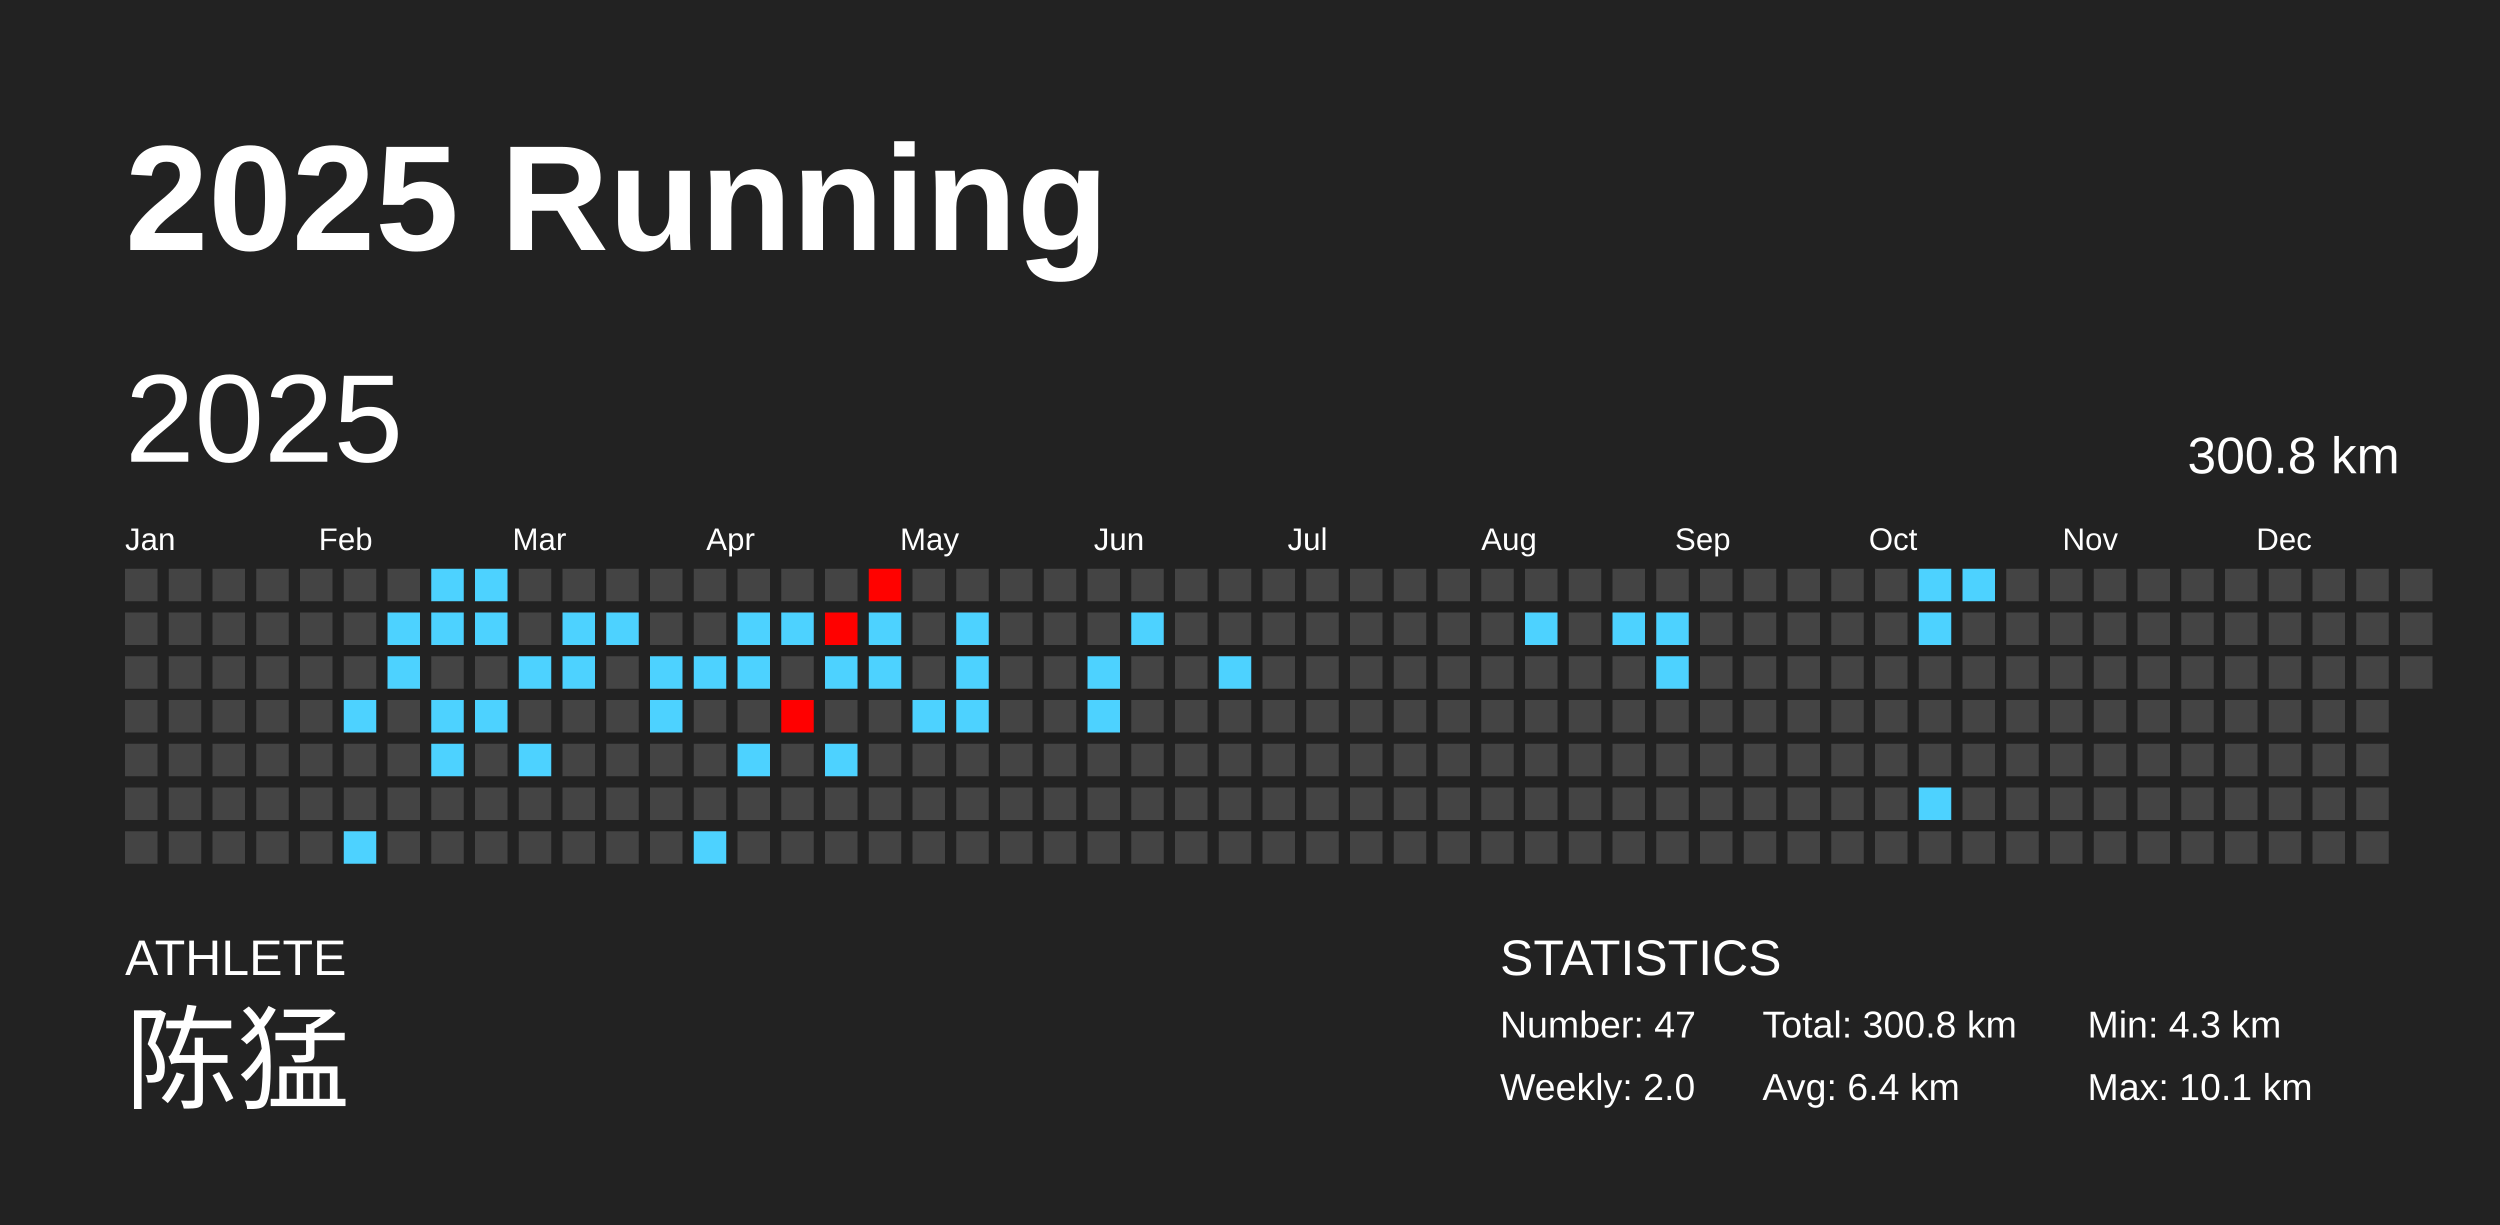
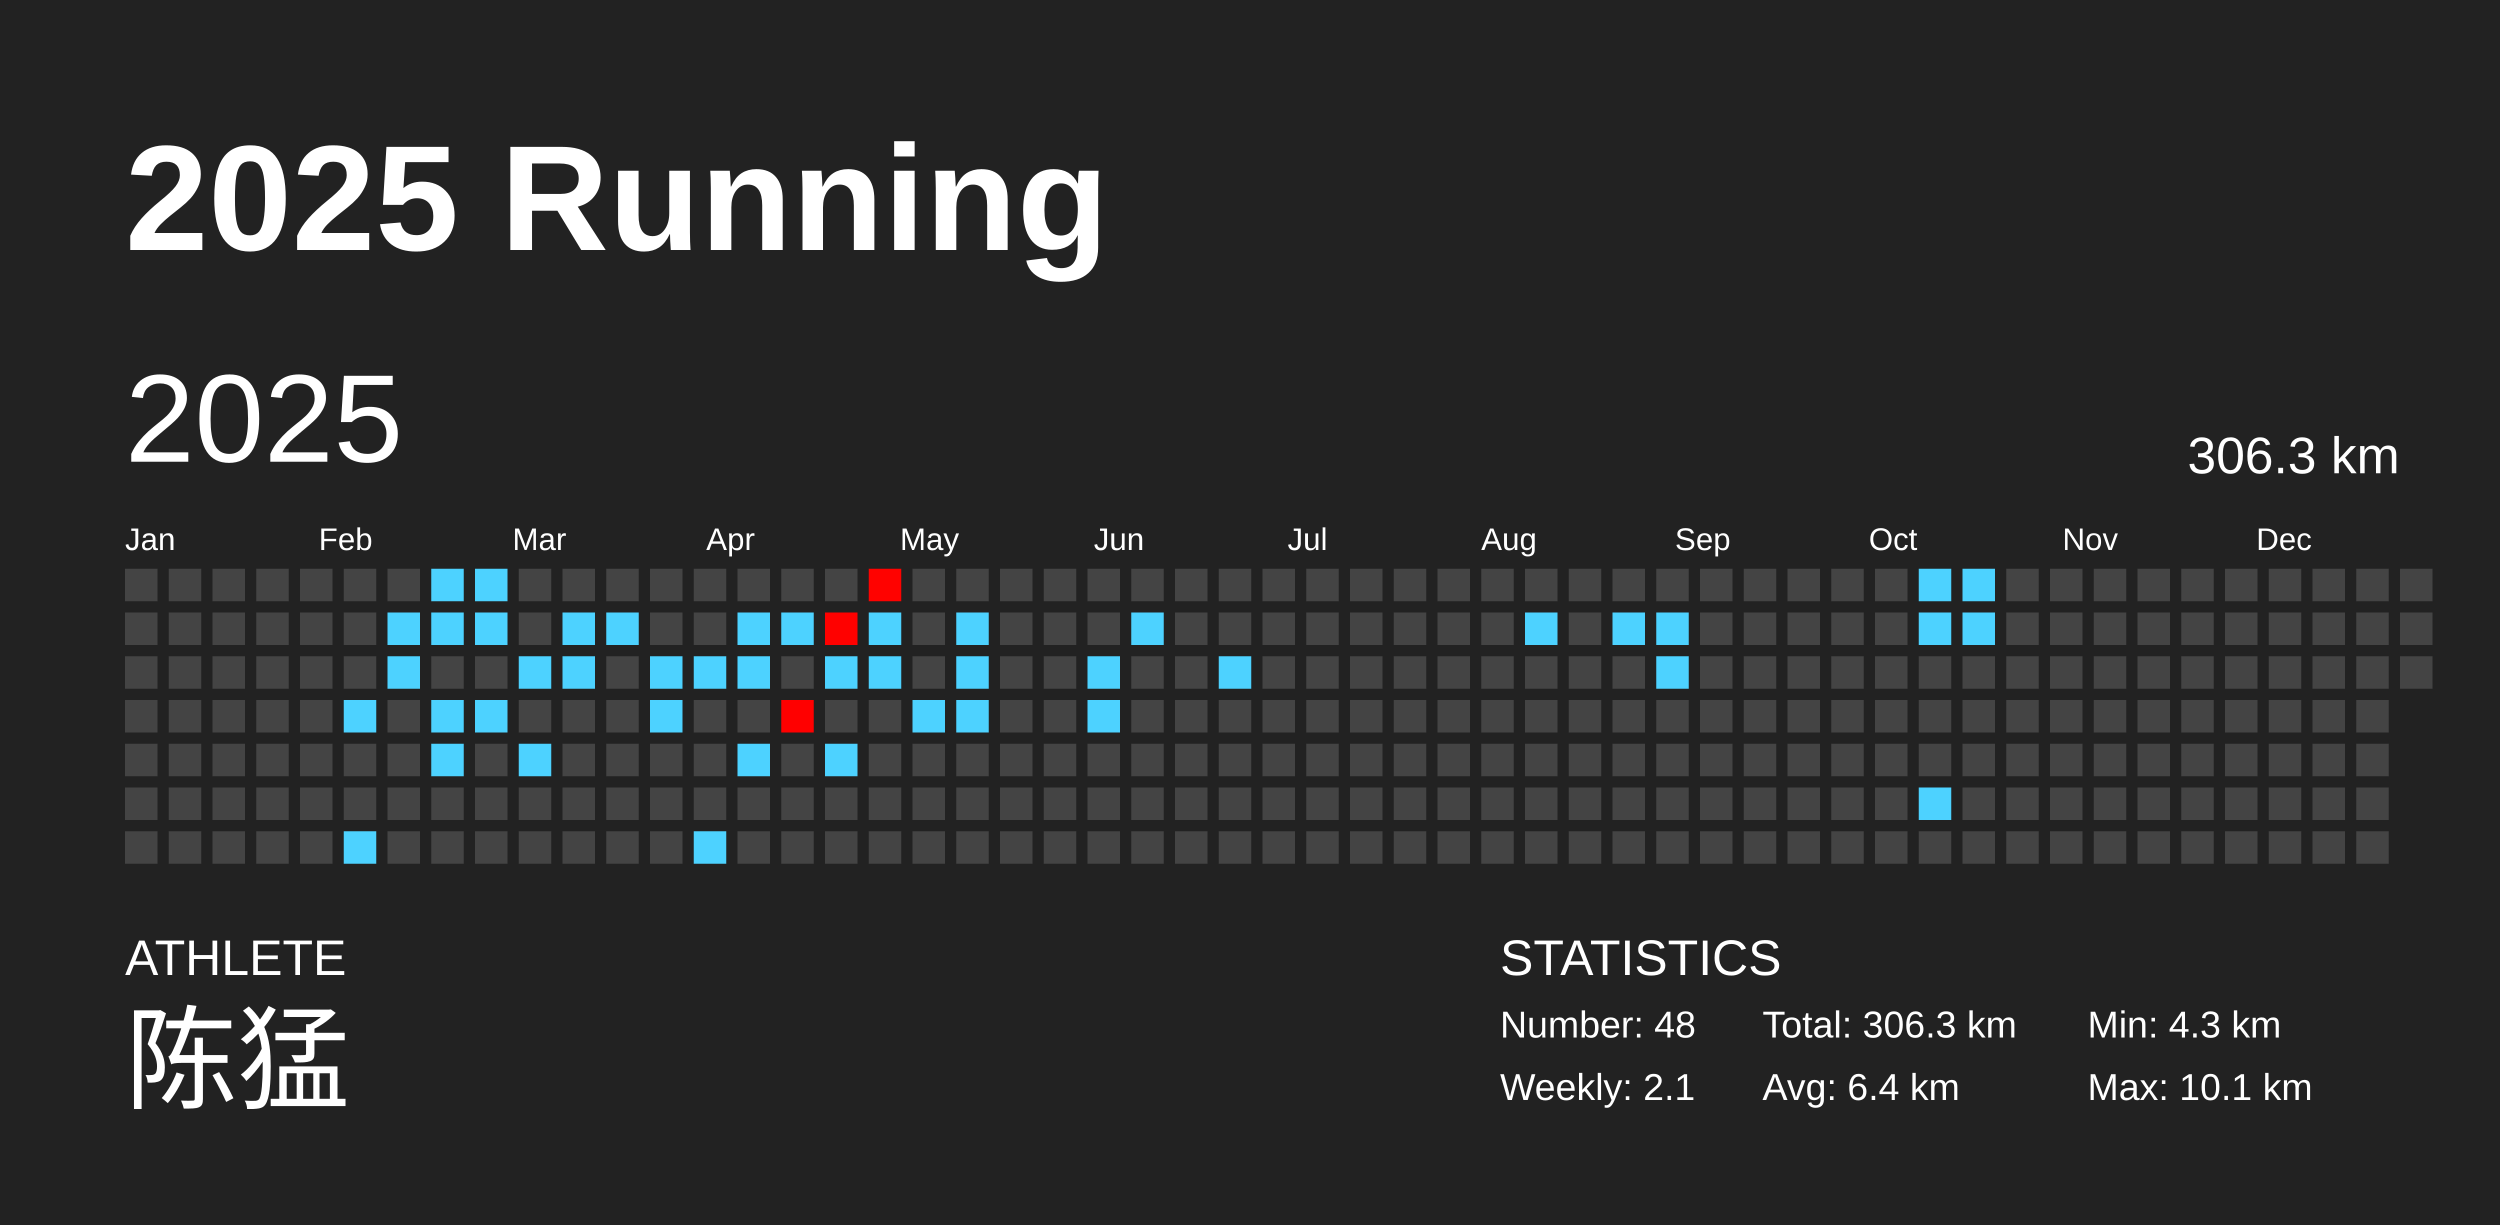
<svg xmlns="http://www.w3.org/2000/svg" baseProfile="full" height="98mm" version="1.1" viewBox="0,0,200,98" width="200mm">
  <defs />
  <rect fill="#222222" height="98" width="200" x="0" y="0" />
  <text fill="#FFFFFF" style="font-size:12px; font-family:Arial; font-weight:bold;" x="10" y="20">2025 Running</text>
  <text fill="#FFFFFF" style="font-size:4px; font-family:Arial" x="10" y="78">ATHLETE</text>
  <text fill="#FFFFFF" style="font-size:9px; font-family:Arial" x="10" y="88">陈猛</text>
  <text fill="#FFFFFF" style="font-size:4px; font-family:Arial" x="120" y="78">STATISTICS</text>
-   <text fill="#FFFFFF" style="font-size:3px; font-family:Arial" x="120" y="83">Number: 47</text>
-   <text fill="#FFFFFF" style="font-size:3px; font-family:Arial" x="120" y="88">Weekly: 2.0</text>
-   <text fill="#FFFFFF" style="font-size:3px; font-family:Arial" x="141" y="83">Total: 300.8 km</text>
+   <text fill="#FFFFFF" style="font-size:3px; font-family:Arial" x="120" y="83">Number: 48</text>
+   <text fill="#FFFFFF" style="font-size:3px; font-family:Arial" x="120" y="88">Weekly: 2.1</text>
+   <text fill="#FFFFFF" style="font-size:3px; font-family:Arial" x="141" y="83">Total: 306.3 km</text>
  <text fill="#FFFFFF" style="font-size:3px; font-family:Arial" x="141" y="88">Avg: 6.4 km</text>
  <text fill="#FFFFFF" style="font-size:3px; font-family:Arial" x="167" y="83">Min: 4.3 km</text>
  <text fill="#FFFFFF" style="font-size:3px; font-family:Arial" x="167" y="88">Max: 10.1 km</text>
  <text dominant-baseline="hanging" fill="#FFFFFF" style="font-size:10.0px; font-family:Arial;" x="10" y="30">2025</text>
-   <text dominant-baseline="hanging" fill="#FFFFFF" style="font-size:4.125px; font-family:Arial;" x="175" y="35">300.8 km</text>
+   <text dominant-baseline="hanging" fill="#FFFFFF" style="font-size:4.125px; font-family:Arial;" x="175" y="35">306.3 km</text>
  <text fill="#FFFFFF" style="font-size:2.5px; font-family:Arial" x="10.0" y="44">Jan</text>
  <text fill="#FFFFFF" style="font-size:2.5px; font-family:Arial" x="25.5" y="44">Feb</text>
  <text fill="#FFFFFF" style="font-size:2.5px; font-family:Arial" x="41.0" y="44">Mar</text>
  <text fill="#FFFFFF" style="font-size:2.5px; font-family:Arial" x="56.5" y="44">Apr</text>
  <text fill="#FFFFFF" style="font-size:2.5px; font-family:Arial" x="72.0" y="44">May</text>
  <text fill="#FFFFFF" style="font-size:2.5px; font-family:Arial" x="87.5" y="44">Jun</text>
  <text fill="#FFFFFF" style="font-size:2.5px; font-family:Arial" x="103.0" y="44">Jul</text>
  <text fill="#FFFFFF" style="font-size:2.5px; font-family:Arial" x="118.5" y="44">Aug</text>
  <text fill="#FFFFFF" style="font-size:2.5px; font-family:Arial" x="134.0" y="44">Sep</text>
  <text fill="#FFFFFF" style="font-size:2.5px; font-family:Arial" x="149.5" y="44">Oct</text>
  <text fill="#FFFFFF" style="font-size:2.5px; font-family:Arial" x="165.0" y="44">Nov</text>
  <text fill="#FFFFFF" style="font-size:2.5px; font-family:Arial" x="180.5" y="44">Dec</text>
  <rect fill="#444444" height="2.6" width="2.6" x="10.0" y="45.5" />
  <rect fill="#444444" height="2.6" width="2.6" x="10.0" y="49.0" />
  <rect fill="#444444" height="2.6" width="2.6" x="10.0" y="52.5" />
  <rect fill="#444444" height="2.6" width="2.6" x="10.0" y="56.0" />
  <rect fill="#444444" height="2.6" width="2.6" x="10.0" y="59.5" />
  <rect fill="#444444" height="2.6" width="2.6" x="10.0" y="63.0" />
  <rect fill="#444444" height="2.6" width="2.6" x="10.0" y="66.5" />
  <rect fill="#444444" height="2.6" width="2.6" x="13.5" y="45.5" />
  <rect fill="#444444" height="2.6" width="2.6" x="13.5" y="49.0" />
  <rect fill="#444444" height="2.6" width="2.6" x="13.5" y="52.5" />
  <rect fill="#444444" height="2.6" width="2.6" x="13.5" y="56.0" />
  <rect fill="#444444" height="2.6" width="2.6" x="13.5" y="59.5" />
  <rect fill="#444444" height="2.6" width="2.6" x="13.5" y="63.0" />
  <rect fill="#444444" height="2.6" width="2.6" x="13.5" y="66.5" />
  <rect fill="#444444" height="2.6" width="2.6" x="17.0" y="45.5" />
  <rect fill="#444444" height="2.6" width="2.6" x="17.0" y="49.0" />
  <rect fill="#444444" height="2.6" width="2.6" x="17.0" y="52.5" />
  <rect fill="#444444" height="2.6" width="2.6" x="17.0" y="56.0" />
  <rect fill="#444444" height="2.6" width="2.6" x="17.0" y="59.5" />
  <rect fill="#444444" height="2.6" width="2.6" x="17.0" y="63.0" />
  <rect fill="#444444" height="2.6" width="2.6" x="17.0" y="66.5" />
  <rect fill="#444444" height="2.6" width="2.6" x="20.5" y="45.5" />
  <rect fill="#444444" height="2.6" width="2.6" x="20.5" y="49.0" />
  <rect fill="#444444" height="2.6" width="2.6" x="20.5" y="52.5" />
  <rect fill="#444444" height="2.6" width="2.6" x="20.5" y="56.0" />
  <rect fill="#444444" height="2.6" width="2.6" x="20.5" y="59.5" />
  <rect fill="#444444" height="2.6" width="2.6" x="20.5" y="63.0" />
  <rect fill="#444444" height="2.6" width="2.6" x="20.5" y="66.5" />
  <rect fill="#444444" height="2.6" width="2.6" x="24.0" y="45.5" />
  <rect fill="#444444" height="2.6" width="2.6" x="24.0" y="49.0" />
  <rect fill="#444444" height="2.6" width="2.6" x="24.0" y="52.5" />
  <rect fill="#444444" height="2.6" width="2.6" x="24.0" y="56.0" />
  <rect fill="#444444" height="2.6" width="2.6" x="24.0" y="59.5" />
  <rect fill="#444444" height="2.6" width="2.6" x="24.0" y="63.0" />
  <rect fill="#444444" height="2.6" width="2.6" x="24.0" y="66.5" />
  <rect fill="#444444" height="2.6" width="2.6" x="27.5" y="45.5" />
  <rect fill="#444444" height="2.6" width="2.6" x="27.5" y="49.0" />
  <rect fill="#444444" height="2.6" width="2.6" x="27.5" y="52.5" />
  <rect fill="#4dd2ff" height="2.6" width="2.6" x="27.5" y="56.0" />
  <rect fill="#444444" height="2.6" width="2.6" x="27.5" y="59.5" />
  <rect fill="#444444" height="2.6" width="2.6" x="27.5" y="63.0" />
  <rect fill="#4dd2ff" height="2.6" width="2.6" x="27.5" y="66.5" />
  <rect fill="#444444" height="2.6" width="2.6" x="31.0" y="45.5" />
  <rect fill="#4dd2ff" height="2.6" width="2.6" x="31.0" y="49.0" />
  <rect fill="#4dd2ff" height="2.6" width="2.6" x="31.0" y="52.5" />
  <rect fill="#444444" height="2.6" width="2.6" x="31.0" y="56.0" />
  <rect fill="#444444" height="2.6" width="2.6" x="31.0" y="59.5" />
  <rect fill="#444444" height="2.6" width="2.6" x="31.0" y="63.0" />
  <rect fill="#444444" height="2.6" width="2.6" x="31.0" y="66.5" />
  <rect fill="#4dd2ff" height="2.6" width="2.6" x="34.5" y="45.5" />
  <rect fill="#4dd2ff" height="2.6" width="2.6" x="34.5" y="49.0" />
  <rect fill="#444444" height="2.6" width="2.6" x="34.5" y="52.5" />
  <rect fill="#4dd2ff" height="2.6" width="2.6" x="34.5" y="56.0" />
  <rect fill="#4dd2ff" height="2.6" width="2.6" x="34.5" y="59.5" />
  <rect fill="#444444" height="2.6" width="2.6" x="34.5" y="63.0" />
  <rect fill="#444444" height="2.6" width="2.6" x="34.5" y="66.5" />
  <rect fill="#4dd2ff" height="2.6" width="2.6" x="38.0" y="45.5" />
  <rect fill="#4dd2ff" height="2.6" width="2.6" x="38.0" y="49.0" />
  <rect fill="#444444" height="2.6" width="2.6" x="38.0" y="52.5" />
  <rect fill="#4dd2ff" height="2.6" width="2.6" x="38.0" y="56.0" />
  <rect fill="#444444" height="2.6" width="2.6" x="38.0" y="59.5" />
  <rect fill="#444444" height="2.6" width="2.6" x="38.0" y="63.0" />
  <rect fill="#444444" height="2.6" width="2.6" x="38.0" y="66.5" />
  <rect fill="#444444" height="2.6" width="2.6" x="41.5" y="45.5" />
  <rect fill="#444444" height="2.6" width="2.6" x="41.5" y="49.0" />
  <rect fill="#4dd2ff" height="2.6" width="2.6" x="41.5" y="52.5" />
  <rect fill="#444444" height="2.6" width="2.6" x="41.5" y="56.0" />
  <rect fill="#4dd2ff" height="2.6" width="2.6" x="41.5" y="59.5" />
  <rect fill="#444444" height="2.6" width="2.6" x="41.5" y="63.0" />
  <rect fill="#444444" height="2.6" width="2.6" x="41.5" y="66.5" />
  <rect fill="#444444" height="2.6" width="2.6" x="45.0" y="45.5" />
  <rect fill="#4dd2ff" height="2.6" width="2.6" x="45.0" y="49.0" />
  <rect fill="#4dd2ff" height="2.6" width="2.6" x="45.0" y="52.5" />
  <rect fill="#444444" height="2.6" width="2.6" x="45.0" y="56.0" />
  <rect fill="#444444" height="2.6" width="2.6" x="45.0" y="59.5" />
  <rect fill="#444444" height="2.6" width="2.6" x="45.0" y="63.0" />
  <rect fill="#444444" height="2.6" width="2.6" x="45.0" y="66.5" />
  <rect fill="#444444" height="2.6" width="2.6" x="48.5" y="45.5" />
  <rect fill="#4dd2ff" height="2.6" width="2.6" x="48.5" y="49.0" />
  <rect fill="#444444" height="2.6" width="2.6" x="48.5" y="52.5" />
  <rect fill="#444444" height="2.6" width="2.6" x="48.5" y="56.0" />
  <rect fill="#444444" height="2.6" width="2.6" x="48.5" y="59.5" />
  <rect fill="#444444" height="2.6" width="2.6" x="48.5" y="63.0" />
  <rect fill="#444444" height="2.6" width="2.6" x="48.5" y="66.5" />
  <rect fill="#444444" height="2.6" width="2.6" x="52.0" y="45.5" />
  <rect fill="#444444" height="2.6" width="2.6" x="52.0" y="49.0" />
  <rect fill="#4dd2ff" height="2.6" width="2.6" x="52.0" y="52.5" />
  <rect fill="#4dd2ff" height="2.6" width="2.6" x="52.0" y="56.0" />
  <rect fill="#444444" height="2.6" width="2.6" x="52.0" y="59.5" />
  <rect fill="#444444" height="2.6" width="2.6" x="52.0" y="63.0" />
  <rect fill="#444444" height="2.6" width="2.6" x="52.0" y="66.5" />
  <rect fill="#444444" height="2.6" width="2.6" x="55.5" y="45.5" />
  <rect fill="#444444" height="2.6" width="2.6" x="55.5" y="49.0" />
  <rect fill="#4dd2ff" height="2.6" width="2.6" x="55.5" y="52.5" />
  <rect fill="#444444" height="2.6" width="2.6" x="55.5" y="56.0" />
  <rect fill="#444444" height="2.6" width="2.6" x="55.5" y="59.5" />
  <rect fill="#444444" height="2.6" width="2.6" x="55.5" y="63.0" />
  <rect fill="#4dd2ff" height="2.6" width="2.6" x="55.5" y="66.5" />
  <rect fill="#444444" height="2.6" width="2.6" x="59.0" y="45.5" />
  <rect fill="#4dd2ff" height="2.6" width="2.6" x="59.0" y="49.0" />
  <rect fill="#4dd2ff" height="2.6" width="2.6" x="59.0" y="52.5" />
  <rect fill="#444444" height="2.6" width="2.6" x="59.0" y="56.0" />
  <rect fill="#4dd2ff" height="2.6" width="2.6" x="59.0" y="59.5" />
  <rect fill="#444444" height="2.6" width="2.6" x="59.0" y="63.0" />
  <rect fill="#444444" height="2.6" width="2.6" x="59.0" y="66.5" />
  <rect fill="#444444" height="2.6" width="2.6" x="62.5" y="45.5" />
  <rect fill="#4dd2ff" height="2.6" width="2.6" x="62.5" y="49.0" />
  <rect fill="#444444" height="2.6" width="2.6" x="62.5" y="52.5" />
  <rect fill="#ff0000" height="2.6" width="2.6" x="62.5" y="56.0" />
  <rect fill="#444444" height="2.6" width="2.6" x="62.5" y="59.5" />
  <rect fill="#444444" height="2.6" width="2.6" x="62.5" y="63.0" />
  <rect fill="#444444" height="2.6" width="2.6" x="62.5" y="66.5" />
  <rect fill="#444444" height="2.6" width="2.6" x="66.0" y="45.5" />
  <rect fill="#ff0100" height="2.6" width="2.6" x="66.0" y="49.0" />
  <rect fill="#4dd2ff" height="2.6" width="2.6" x="66.0" y="52.5" />
  <rect fill="#444444" height="2.6" width="2.6" x="66.0" y="56.0" />
  <rect fill="#4dd2ff" height="2.6" width="2.6" x="66.0" y="59.5" />
  <rect fill="#444444" height="2.6" width="2.6" x="66.0" y="63.0" />
  <rect fill="#444444" height="2.6" width="2.6" x="66.0" y="66.5" />
  <rect fill="#ff0200" height="2.6" width="2.6" x="69.5" y="45.5" />
  <rect fill="#4dd2ff" height="2.6" width="2.6" x="69.5" y="49.0" />
  <rect fill="#4dd2ff" height="2.6" width="2.6" x="69.5" y="52.5" />
  <rect fill="#444444" height="2.6" width="2.6" x="69.5" y="56.0" />
  <rect fill="#444444" height="2.6" width="2.6" x="69.5" y="59.5" />
  <rect fill="#444444" height="2.6" width="2.6" x="69.5" y="63.0" />
  <rect fill="#444444" height="2.6" width="2.6" x="69.5" y="66.5" />
  <rect fill="#444444" height="2.6" width="2.6" x="73.0" y="45.5" />
  <rect fill="#444444" height="2.6" width="2.6" x="73.0" y="49.0" />
  <rect fill="#444444" height="2.6" width="2.6" x="73.0" y="52.5" />
  <rect fill="#4dd2ff" height="2.6" width="2.6" x="73.0" y="56.0" />
  <rect fill="#444444" height="2.6" width="2.6" x="73.0" y="59.5" />
  <rect fill="#444444" height="2.6" width="2.6" x="73.0" y="63.0" />
  <rect fill="#444444" height="2.6" width="2.6" x="73.0" y="66.5" />
  <rect fill="#444444" height="2.6" width="2.6" x="76.5" y="45.5" />
  <rect fill="#4dd2ff" height="2.6" width="2.6" x="76.5" y="49.0" />
  <rect fill="#4dd2ff" height="2.6" width="2.6" x="76.5" y="52.5" />
  <rect fill="#4dd2ff" height="2.6" width="2.6" x="76.5" y="56.0" />
  <rect fill="#444444" height="2.6" width="2.6" x="76.5" y="59.5" />
  <rect fill="#444444" height="2.6" width="2.6" x="76.5" y="63.0" />
  <rect fill="#444444" height="2.6" width="2.6" x="76.5" y="66.5" />
  <rect fill="#444444" height="2.6" width="2.6" x="80.0" y="45.5" />
  <rect fill="#444444" height="2.6" width="2.6" x="80.0" y="49.0" />
  <rect fill="#444444" height="2.6" width="2.6" x="80.0" y="52.5" />
  <rect fill="#444444" height="2.6" width="2.6" x="80.0" y="56.0" />
  <rect fill="#444444" height="2.6" width="2.6" x="80.0" y="59.5" />
  <rect fill="#444444" height="2.6" width="2.6" x="80.0" y="63.0" />
  <rect fill="#444444" height="2.6" width="2.6" x="80.0" y="66.5" />
  <rect fill="#444444" height="2.6" width="2.6" x="83.5" y="45.5" />
  <rect fill="#444444" height="2.6" width="2.6" x="83.5" y="49.0" />
  <rect fill="#444444" height="2.6" width="2.6" x="83.5" y="52.5" />
  <rect fill="#444444" height="2.6" width="2.6" x="83.5" y="56.0" />
  <rect fill="#444444" height="2.6" width="2.6" x="83.5" y="59.5" />
  <rect fill="#444444" height="2.6" width="2.6" x="83.5" y="63.0" />
  <rect fill="#444444" height="2.6" width="2.6" x="83.5" y="66.5" />
  <rect fill="#444444" height="2.6" width="2.6" x="87.0" y="45.5" />
  <rect fill="#444444" height="2.6" width="2.6" x="87.0" y="49.0" />
  <rect fill="#4dd2ff" height="2.6" width="2.6" x="87.0" y="52.5" />
  <rect fill="#4dd2ff" height="2.6" width="2.6" x="87.0" y="56.0" />
  <rect fill="#444444" height="2.6" width="2.6" x="87.0" y="59.5" />
  <rect fill="#444444" height="2.6" width="2.6" x="87.0" y="63.0" />
  <rect fill="#444444" height="2.6" width="2.6" x="87.0" y="66.5" />
  <rect fill="#444444" height="2.6" width="2.6" x="90.5" y="45.5" />
  <rect fill="#4dd2ff" height="2.6" width="2.6" x="90.5" y="49.0" />
  <rect fill="#444444" height="2.6" width="2.6" x="90.5" y="52.5" />
  <rect fill="#444444" height="2.6" width="2.6" x="90.5" y="56.0" />
  <rect fill="#444444" height="2.6" width="2.6" x="90.5" y="59.5" />
  <rect fill="#444444" height="2.6" width="2.6" x="90.5" y="63.0" />
  <rect fill="#444444" height="2.6" width="2.6" x="90.5" y="66.5" />
  <rect fill="#444444" height="2.6" width="2.6" x="94.0" y="45.5" />
  <rect fill="#444444" height="2.6" width="2.6" x="94.0" y="49.0" />
  <rect fill="#444444" height="2.6" width="2.6" x="94.0" y="52.5" />
  <rect fill="#444444" height="2.6" width="2.6" x="94.0" y="56.0" />
  <rect fill="#444444" height="2.6" width="2.6" x="94.0" y="59.5" />
  <rect fill="#444444" height="2.6" width="2.6" x="94.0" y="63.0" />
  <rect fill="#444444" height="2.6" width="2.6" x="94.0" y="66.5" />
  <rect fill="#444444" height="2.6" width="2.6" x="97.5" y="45.5" />
  <rect fill="#444444" height="2.6" width="2.6" x="97.5" y="49.0" />
  <rect fill="#4dd2ff" height="2.6" width="2.6" x="97.5" y="52.5" />
  <rect fill="#444444" height="2.6" width="2.6" x="97.5" y="56.0" />
  <rect fill="#444444" height="2.6" width="2.6" x="97.5" y="59.5" />
  <rect fill="#444444" height="2.6" width="2.6" x="97.5" y="63.0" />
  <rect fill="#444444" height="2.6" width="2.6" x="97.5" y="66.5" />
  <rect fill="#444444" height="2.6" width="2.6" x="101.0" y="45.5" />
  <rect fill="#444444" height="2.6" width="2.6" x="101.0" y="49.0" />
  <rect fill="#444444" height="2.6" width="2.6" x="101.0" y="52.5" />
  <rect fill="#444444" height="2.6" width="2.6" x="101.0" y="56.0" />
  <rect fill="#444444" height="2.6" width="2.6" x="101.0" y="59.5" />
  <rect fill="#444444" height="2.6" width="2.6" x="101.0" y="63.0" />
  <rect fill="#444444" height="2.6" width="2.6" x="101.0" y="66.5" />
  <rect fill="#444444" height="2.6" width="2.6" x="104.5" y="45.5" />
  <rect fill="#444444" height="2.6" width="2.6" x="104.5" y="49.0" />
  <rect fill="#444444" height="2.6" width="2.6" x="104.5" y="52.5" />
  <rect fill="#444444" height="2.6" width="2.6" x="104.5" y="56.0" />
  <rect fill="#444444" height="2.6" width="2.6" x="104.5" y="59.5" />
  <rect fill="#444444" height="2.6" width="2.6" x="104.5" y="63.0" />
  <rect fill="#444444" height="2.6" width="2.6" x="104.5" y="66.5" />
  <rect fill="#444444" height="2.6" width="2.6" x="108.0" y="45.5" />
  <rect fill="#444444" height="2.6" width="2.6" x="108.0" y="49.0" />
  <rect fill="#444444" height="2.6" width="2.6" x="108.0" y="52.5" />
  <rect fill="#444444" height="2.6" width="2.6" x="108.0" y="56.0" />
  <rect fill="#444444" height="2.6" width="2.6" x="108.0" y="59.5" />
  <rect fill="#444444" height="2.6" width="2.6" x="108.0" y="63.0" />
  <rect fill="#444444" height="2.6" width="2.6" x="108.0" y="66.5" />
  <rect fill="#444444" height="2.6" width="2.6" x="111.5" y="45.5" />
  <rect fill="#444444" height="2.6" width="2.6" x="111.5" y="49.0" />
  <rect fill="#444444" height="2.6" width="2.6" x="111.5" y="52.5" />
  <rect fill="#444444" height="2.6" width="2.6" x="111.5" y="56.0" />
  <rect fill="#444444" height="2.6" width="2.6" x="111.5" y="59.5" />
  <rect fill="#444444" height="2.6" width="2.6" x="111.5" y="63.0" />
  <rect fill="#444444" height="2.6" width="2.6" x="111.5" y="66.5" />
  <rect fill="#444444" height="2.6" width="2.6" x="115.0" y="45.5" />
  <rect fill="#444444" height="2.6" width="2.6" x="115.0" y="49.0" />
  <rect fill="#444444" height="2.6" width="2.6" x="115.0" y="52.5" />
  <rect fill="#444444" height="2.6" width="2.6" x="115.0" y="56.0" />
  <rect fill="#444444" height="2.6" width="2.6" x="115.0" y="59.5" />
  <rect fill="#444444" height="2.6" width="2.6" x="115.0" y="63.0" />
  <rect fill="#444444" height="2.6" width="2.6" x="115.0" y="66.5" />
  <rect fill="#444444" height="2.6" width="2.6" x="118.5" y="45.5" />
  <rect fill="#444444" height="2.6" width="2.6" x="118.5" y="49.0" />
  <rect fill="#444444" height="2.6" width="2.6" x="118.5" y="52.5" />
  <rect fill="#444444" height="2.6" width="2.6" x="118.5" y="56.0" />
  <rect fill="#444444" height="2.6" width="2.6" x="118.5" y="59.5" />
  <rect fill="#444444" height="2.6" width="2.6" x="118.5" y="63.0" />
  <rect fill="#444444" height="2.6" width="2.6" x="118.5" y="66.5" />
  <rect fill="#444444" height="2.6" width="2.6" x="122.0" y="45.5" />
  <rect fill="#4dd2ff" height="2.6" width="2.6" x="122.0" y="49.0" />
  <rect fill="#444444" height="2.6" width="2.6" x="122.0" y="52.5" />
  <rect fill="#444444" height="2.6" width="2.6" x="122.0" y="56.0" />
  <rect fill="#444444" height="2.6" width="2.6" x="122.0" y="59.5" />
  <rect fill="#444444" height="2.6" width="2.6" x="122.0" y="63.0" />
  <rect fill="#444444" height="2.6" width="2.6" x="122.0" y="66.5" />
  <rect fill="#444444" height="2.6" width="2.6" x="125.5" y="45.5" />
  <rect fill="#444444" height="2.6" width="2.6" x="125.5" y="49.0" />
  <rect fill="#444444" height="2.6" width="2.6" x="125.5" y="52.5" />
  <rect fill="#444444" height="2.6" width="2.6" x="125.5" y="56.0" />
  <rect fill="#444444" height="2.6" width="2.6" x="125.5" y="59.5" />
  <rect fill="#444444" height="2.6" width="2.6" x="125.5" y="63.0" />
  <rect fill="#444444" height="2.6" width="2.6" x="125.5" y="66.5" />
  <rect fill="#444444" height="2.6" width="2.6" x="129.0" y="45.5" />
  <rect fill="#4dd2ff" height="2.6" width="2.6" x="129.0" y="49.0" />
  <rect fill="#444444" height="2.6" width="2.6" x="129.0" y="52.5" />
  <rect fill="#444444" height="2.6" width="2.6" x="129.0" y="56.0" />
  <rect fill="#444444" height="2.6" width="2.6" x="129.0" y="59.5" />
  <rect fill="#444444" height="2.6" width="2.6" x="129.0" y="63.0" />
  <rect fill="#444444" height="2.6" width="2.6" x="129.0" y="66.5" />
  <rect fill="#444444" height="2.6" width="2.6" x="132.5" y="45.5" />
  <rect fill="#4dd2ff" height="2.6" width="2.6" x="132.5" y="49.0" />
  <rect fill="#4dd2ff" height="2.6" width="2.6" x="132.5" y="52.5" />
  <rect fill="#444444" height="2.6" width="2.6" x="132.5" y="56.0" />
  <rect fill="#444444" height="2.6" width="2.6" x="132.5" y="59.5" />
  <rect fill="#444444" height="2.6" width="2.6" x="132.5" y="63.0" />
  <rect fill="#444444" height="2.6" width="2.6" x="132.5" y="66.5" />
  <rect fill="#444444" height="2.6" width="2.6" x="136.0" y="45.5" />
  <rect fill="#444444" height="2.6" width="2.6" x="136.0" y="49.0" />
  <rect fill="#444444" height="2.6" width="2.6" x="136.0" y="52.5" />
  <rect fill="#444444" height="2.6" width="2.6" x="136.0" y="56.0" />
  <rect fill="#444444" height="2.6" width="2.6" x="136.0" y="59.5" />
  <rect fill="#444444" height="2.6" width="2.6" x="136.0" y="63.0" />
  <rect fill="#444444" height="2.6" width="2.6" x="136.0" y="66.5" />
  <rect fill="#444444" height="2.6" width="2.6" x="139.5" y="45.5" />
  <rect fill="#444444" height="2.6" width="2.6" x="139.5" y="49.0" />
  <rect fill="#444444" height="2.6" width="2.6" x="139.5" y="52.5" />
  <rect fill="#444444" height="2.6" width="2.6" x="139.5" y="56.0" />
  <rect fill="#444444" height="2.6" width="2.6" x="139.5" y="59.5" />
  <rect fill="#444444" height="2.6" width="2.6" x="139.5" y="63.0" />
  <rect fill="#444444" height="2.6" width="2.6" x="139.5" y="66.5" />
  <rect fill="#444444" height="2.6" width="2.6" x="143.0" y="45.5" />
  <rect fill="#444444" height="2.6" width="2.6" x="143.0" y="49.0" />
  <rect fill="#444444" height="2.6" width="2.6" x="143.0" y="52.5" />
  <rect fill="#444444" height="2.6" width="2.6" x="143.0" y="56.0" />
  <rect fill="#444444" height="2.6" width="2.6" x="143.0" y="59.5" />
  <rect fill="#444444" height="2.6" width="2.6" x="143.0" y="63.0" />
  <rect fill="#444444" height="2.6" width="2.6" x="143.0" y="66.5" />
  <rect fill="#444444" height="2.6" width="2.6" x="146.5" y="45.5" />
  <rect fill="#444444" height="2.6" width="2.6" x="146.5" y="49.0" />
  <rect fill="#444444" height="2.6" width="2.6" x="146.5" y="52.5" />
  <rect fill="#444444" height="2.6" width="2.6" x="146.5" y="56.0" />
  <rect fill="#444444" height="2.6" width="2.6" x="146.5" y="59.5" />
  <rect fill="#444444" height="2.6" width="2.6" x="146.5" y="63.0" />
  <rect fill="#444444" height="2.6" width="2.6" x="146.5" y="66.5" />
  <rect fill="#444444" height="2.6" width="2.6" x="150.0" y="45.5" />
  <rect fill="#444444" height="2.6" width="2.6" x="150.0" y="49.0" />
  <rect fill="#444444" height="2.6" width="2.6" x="150.0" y="52.5" />
  <rect fill="#444444" height="2.6" width="2.6" x="150.0" y="56.0" />
  <rect fill="#444444" height="2.6" width="2.6" x="150.0" y="59.5" />
  <rect fill="#444444" height="2.6" width="2.6" x="150.0" y="63.0" />
  <rect fill="#444444" height="2.6" width="2.6" x="150.0" y="66.5" />
  <rect fill="#4dd2ff" height="2.6" width="2.6" x="153.5" y="45.5" />
  <rect fill="#4dd2ff" height="2.6" width="2.6" x="153.5" y="49.0" />
  <rect fill="#444444" height="2.6" width="2.6" x="153.5" y="52.5" />
  <rect fill="#444444" height="2.6" width="2.6" x="153.5" y="56.0" />
  <rect fill="#444444" height="2.6" width="2.6" x="153.5" y="59.5" />
  <rect fill="#4dd2ff" height="2.6" width="2.6" x="153.5" y="63.0" />
  <rect fill="#444444" height="2.6" width="2.6" x="153.5" y="66.5" />
  <rect fill="#4dd2ff" height="2.6" width="2.6" x="157.0" y="45.5" />
-   <rect fill="#444444" height="2.6" width="2.6" x="157.0" y="49.0" />
+   <rect fill="#4dd2ff" height="2.6" width="2.6" x="157.0" y="49.0" />
  <rect fill="#444444" height="2.6" width="2.6" x="157.0" y="52.5" />
  <rect fill="#444444" height="2.6" width="2.6" x="157.0" y="56.0" />
  <rect fill="#444444" height="2.6" width="2.6" x="157.0" y="59.5" />
  <rect fill="#444444" height="2.6" width="2.6" x="157.0" y="63.0" />
  <rect fill="#444444" height="2.6" width="2.6" x="157.0" y="66.5" />
  <rect fill="#444444" height="2.6" width="2.6" x="160.5" y="45.5" />
  <rect fill="#444444" height="2.6" width="2.6" x="160.5" y="49.0" />
  <rect fill="#444444" height="2.6" width="2.6" x="160.5" y="52.5" />
  <rect fill="#444444" height="2.6" width="2.6" x="160.5" y="56.0" />
  <rect fill="#444444" height="2.6" width="2.6" x="160.5" y="59.5" />
  <rect fill="#444444" height="2.6" width="2.6" x="160.5" y="63.0" />
  <rect fill="#444444" height="2.6" width="2.6" x="160.5" y="66.5" />
  <rect fill="#444444" height="2.6" width="2.6" x="164.0" y="45.5" />
  <rect fill="#444444" height="2.6" width="2.6" x="164.0" y="49.0" />
  <rect fill="#444444" height="2.6" width="2.6" x="164.0" y="52.5" />
  <rect fill="#444444" height="2.6" width="2.6" x="164.0" y="56.0" />
  <rect fill="#444444" height="2.6" width="2.6" x="164.0" y="59.5" />
  <rect fill="#444444" height="2.6" width="2.6" x="164.0" y="63.0" />
  <rect fill="#444444" height="2.6" width="2.6" x="164.0" y="66.5" />
  <rect fill="#444444" height="2.6" width="2.6" x="167.5" y="45.5" />
  <rect fill="#444444" height="2.6" width="2.6" x="167.5" y="49.0" />
  <rect fill="#444444" height="2.6" width="2.6" x="167.5" y="52.5" />
  <rect fill="#444444" height="2.6" width="2.6" x="167.5" y="56.0" />
  <rect fill="#444444" height="2.6" width="2.6" x="167.5" y="59.5" />
  <rect fill="#444444" height="2.6" width="2.6" x="167.5" y="63.0" />
  <rect fill="#444444" height="2.6" width="2.6" x="167.5" y="66.5" />
  <rect fill="#444444" height="2.6" width="2.6" x="171.0" y="45.5" />
  <rect fill="#444444" height="2.6" width="2.6" x="171.0" y="49.0" />
  <rect fill="#444444" height="2.6" width="2.6" x="171.0" y="52.5" />
  <rect fill="#444444" height="2.6" width="2.6" x="171.0" y="56.0" />
  <rect fill="#444444" height="2.6" width="2.6" x="171.0" y="59.5" />
  <rect fill="#444444" height="2.6" width="2.6" x="171.0" y="63.0" />
  <rect fill="#444444" height="2.6" width="2.6" x="171.0" y="66.5" />
  <rect fill="#444444" height="2.6" width="2.6" x="174.5" y="45.5" />
  <rect fill="#444444" height="2.6" width="2.6" x="174.5" y="49.0" />
  <rect fill="#444444" height="2.6" width="2.6" x="174.5" y="52.5" />
  <rect fill="#444444" height="2.6" width="2.6" x="174.5" y="56.0" />
  <rect fill="#444444" height="2.6" width="2.6" x="174.5" y="59.5" />
  <rect fill="#444444" height="2.6" width="2.6" x="174.5" y="63.0" />
  <rect fill="#444444" height="2.6" width="2.6" x="174.5" y="66.5" />
  <rect fill="#444444" height="2.6" width="2.6" x="178.0" y="45.5" />
  <rect fill="#444444" height="2.6" width="2.6" x="178.0" y="49.0" />
  <rect fill="#444444" height="2.6" width="2.6" x="178.0" y="52.5" />
  <rect fill="#444444" height="2.6" width="2.6" x="178.0" y="56.0" />
  <rect fill="#444444" height="2.6" width="2.6" x="178.0" y="59.5" />
  <rect fill="#444444" height="2.6" width="2.6" x="178.0" y="63.0" />
  <rect fill="#444444" height="2.6" width="2.6" x="178.0" y="66.5" />
  <rect fill="#444444" height="2.6" width="2.6" x="181.5" y="45.5" />
  <rect fill="#444444" height="2.6" width="2.6" x="181.5" y="49.0" />
  <rect fill="#444444" height="2.6" width="2.6" x="181.5" y="52.5" />
  <rect fill="#444444" height="2.6" width="2.6" x="181.5" y="56.0" />
  <rect fill="#444444" height="2.6" width="2.6" x="181.5" y="59.5" />
  <rect fill="#444444" height="2.6" width="2.6" x="181.5" y="63.0" />
  <rect fill="#444444" height="2.6" width="2.6" x="181.5" y="66.5" />
  <rect fill="#444444" height="2.6" width="2.6" x="185.0" y="45.5" />
  <rect fill="#444444" height="2.6" width="2.6" x="185.0" y="49.0" />
  <rect fill="#444444" height="2.6" width="2.6" x="185.0" y="52.5" />
  <rect fill="#444444" height="2.6" width="2.6" x="185.0" y="56.0" />
  <rect fill="#444444" height="2.6" width="2.6" x="185.0" y="59.5" />
  <rect fill="#444444" height="2.6" width="2.6" x="185.0" y="63.0" />
  <rect fill="#444444" height="2.6" width="2.6" x="185.0" y="66.5" />
  <rect fill="#444444" height="2.6" width="2.6" x="188.5" y="45.5" />
  <rect fill="#444444" height="2.6" width="2.6" x="188.5" y="49.0" />
  <rect fill="#444444" height="2.6" width="2.6" x="188.5" y="52.5" />
  <rect fill="#444444" height="2.6" width="2.6" x="188.5" y="56.0" />
  <rect fill="#444444" height="2.6" width="2.6" x="188.5" y="59.5" />
  <rect fill="#444444" height="2.6" width="2.6" x="188.5" y="63.0" />
  <rect fill="#444444" height="2.6" width="2.6" x="188.5" y="66.5" />
  <rect fill="#444444" height="2.6" width="2.6" x="192.0" y="45.5" />
  <rect fill="#444444" height="2.6" width="2.6" x="192.0" y="49.0" />
  <rect fill="#444444" height="2.6" width="2.6" x="192.0" y="52.5" />
</svg>
